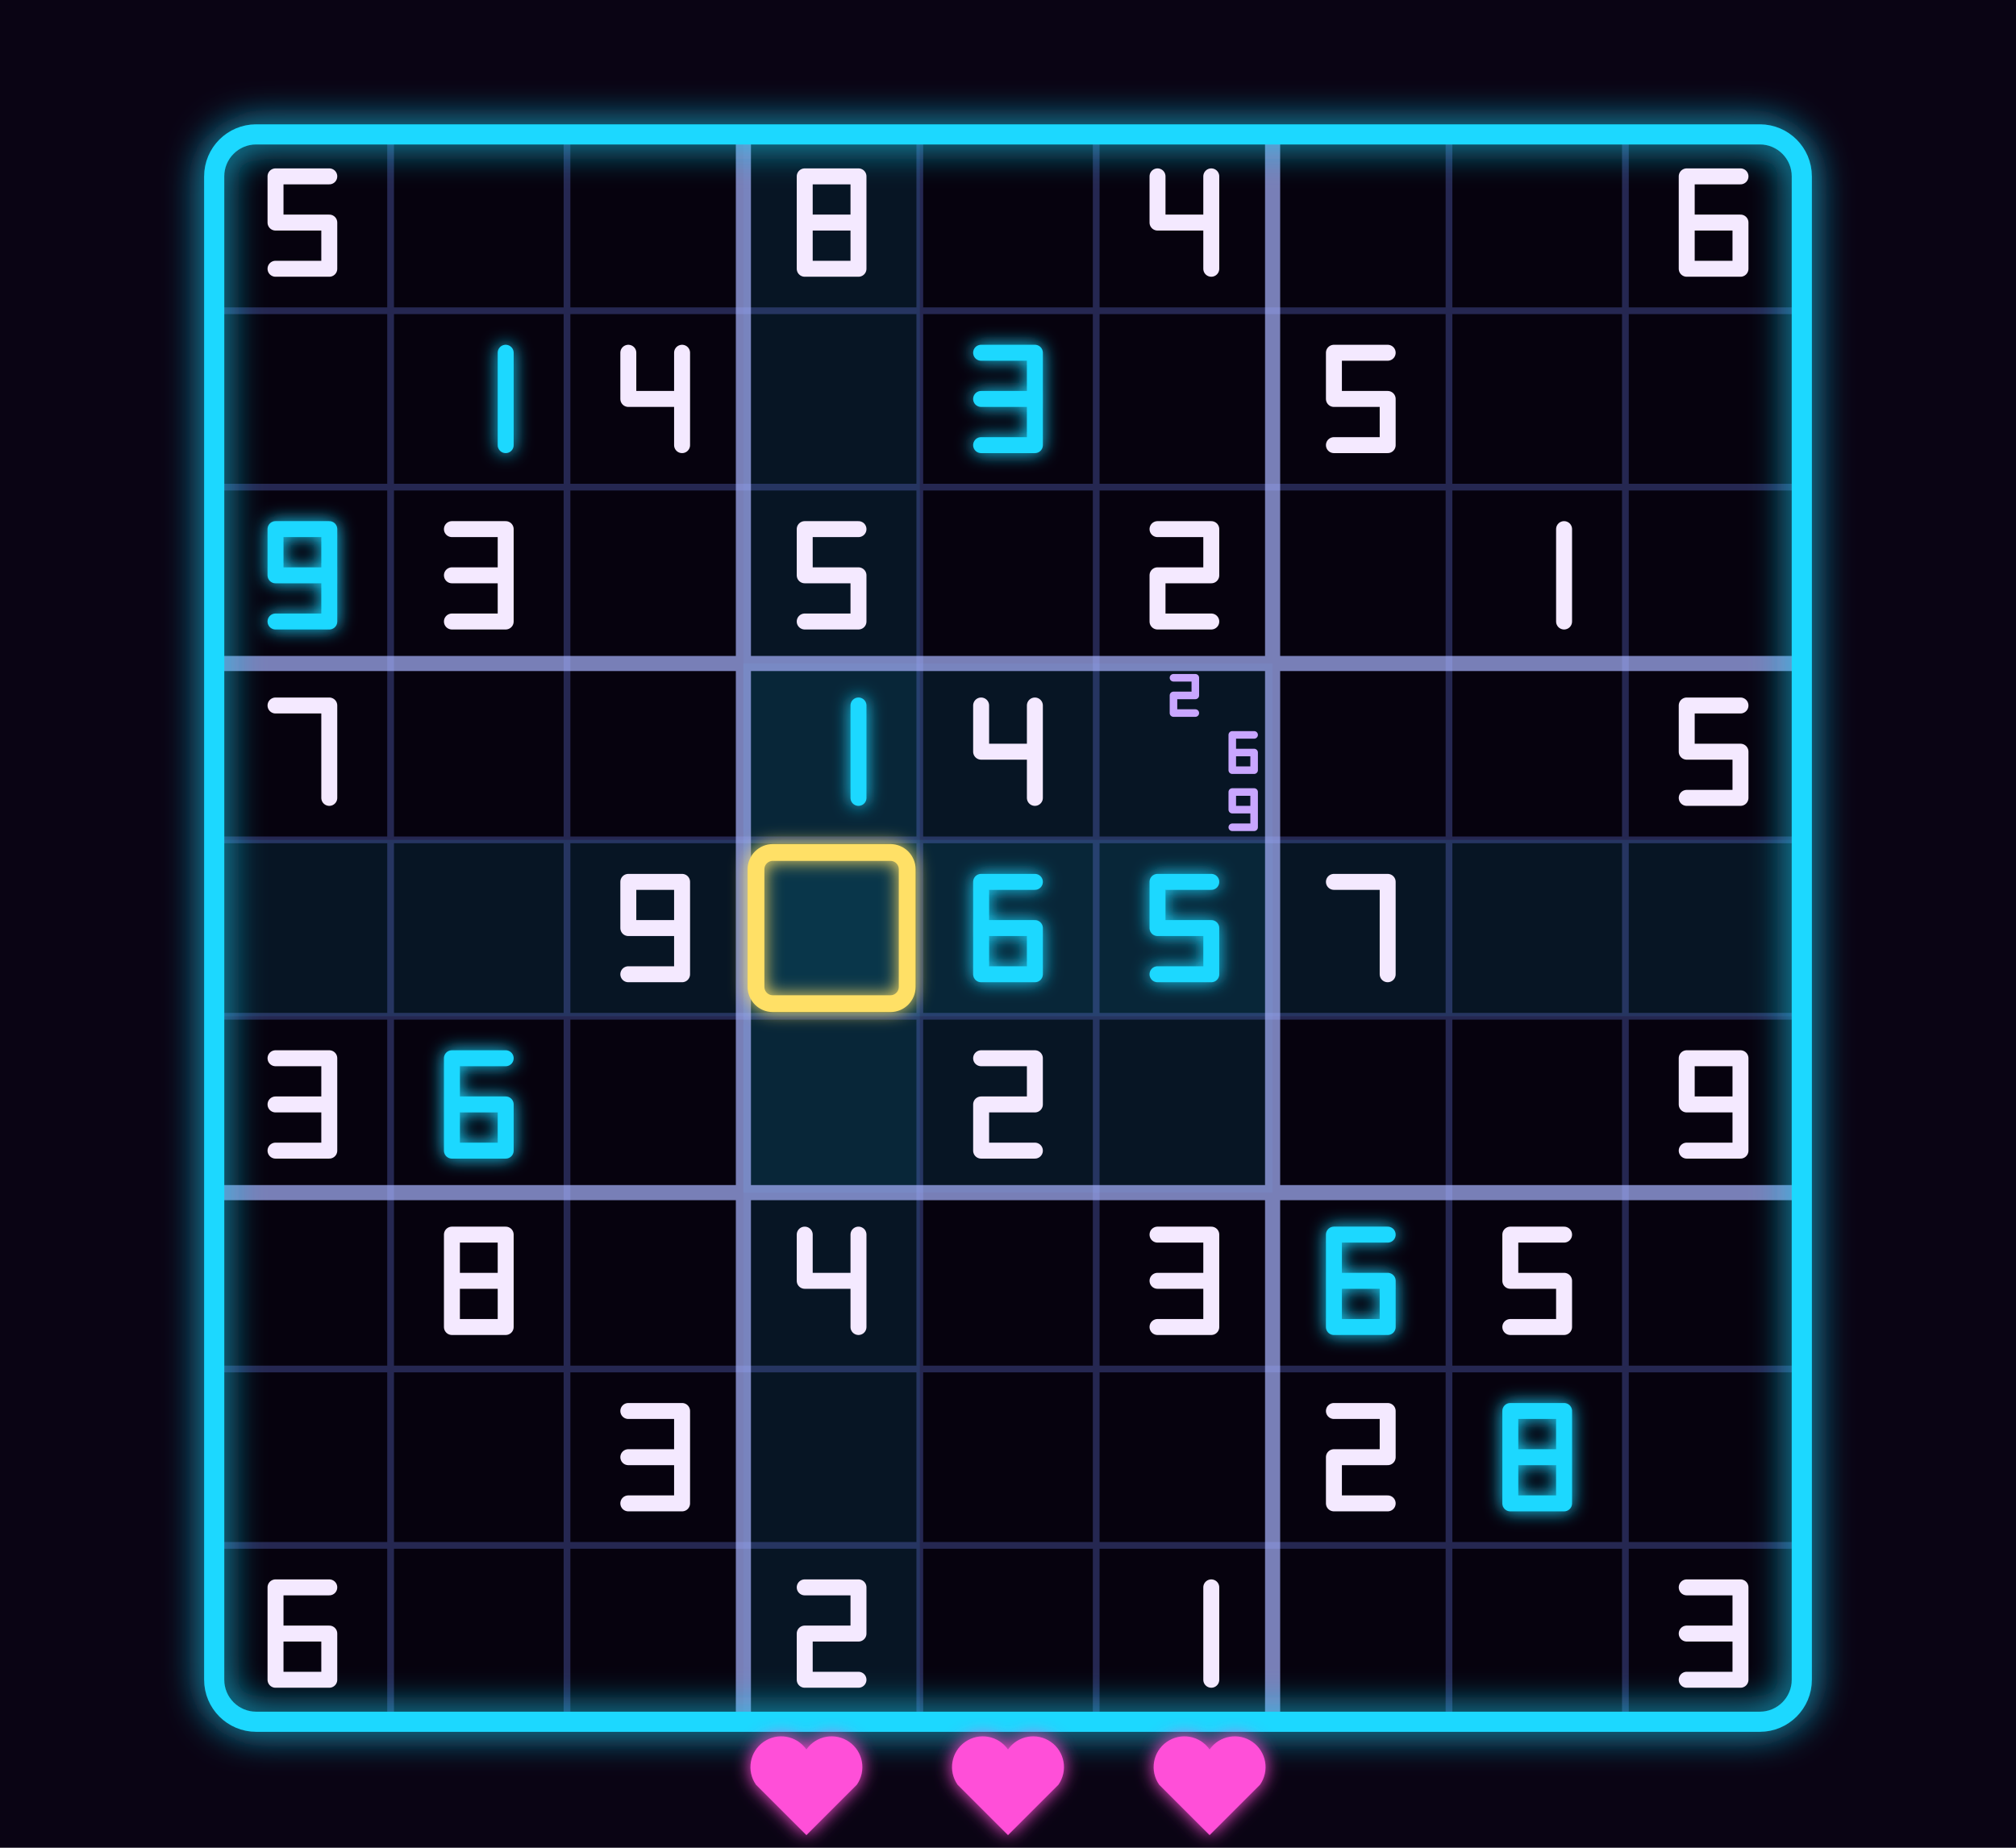
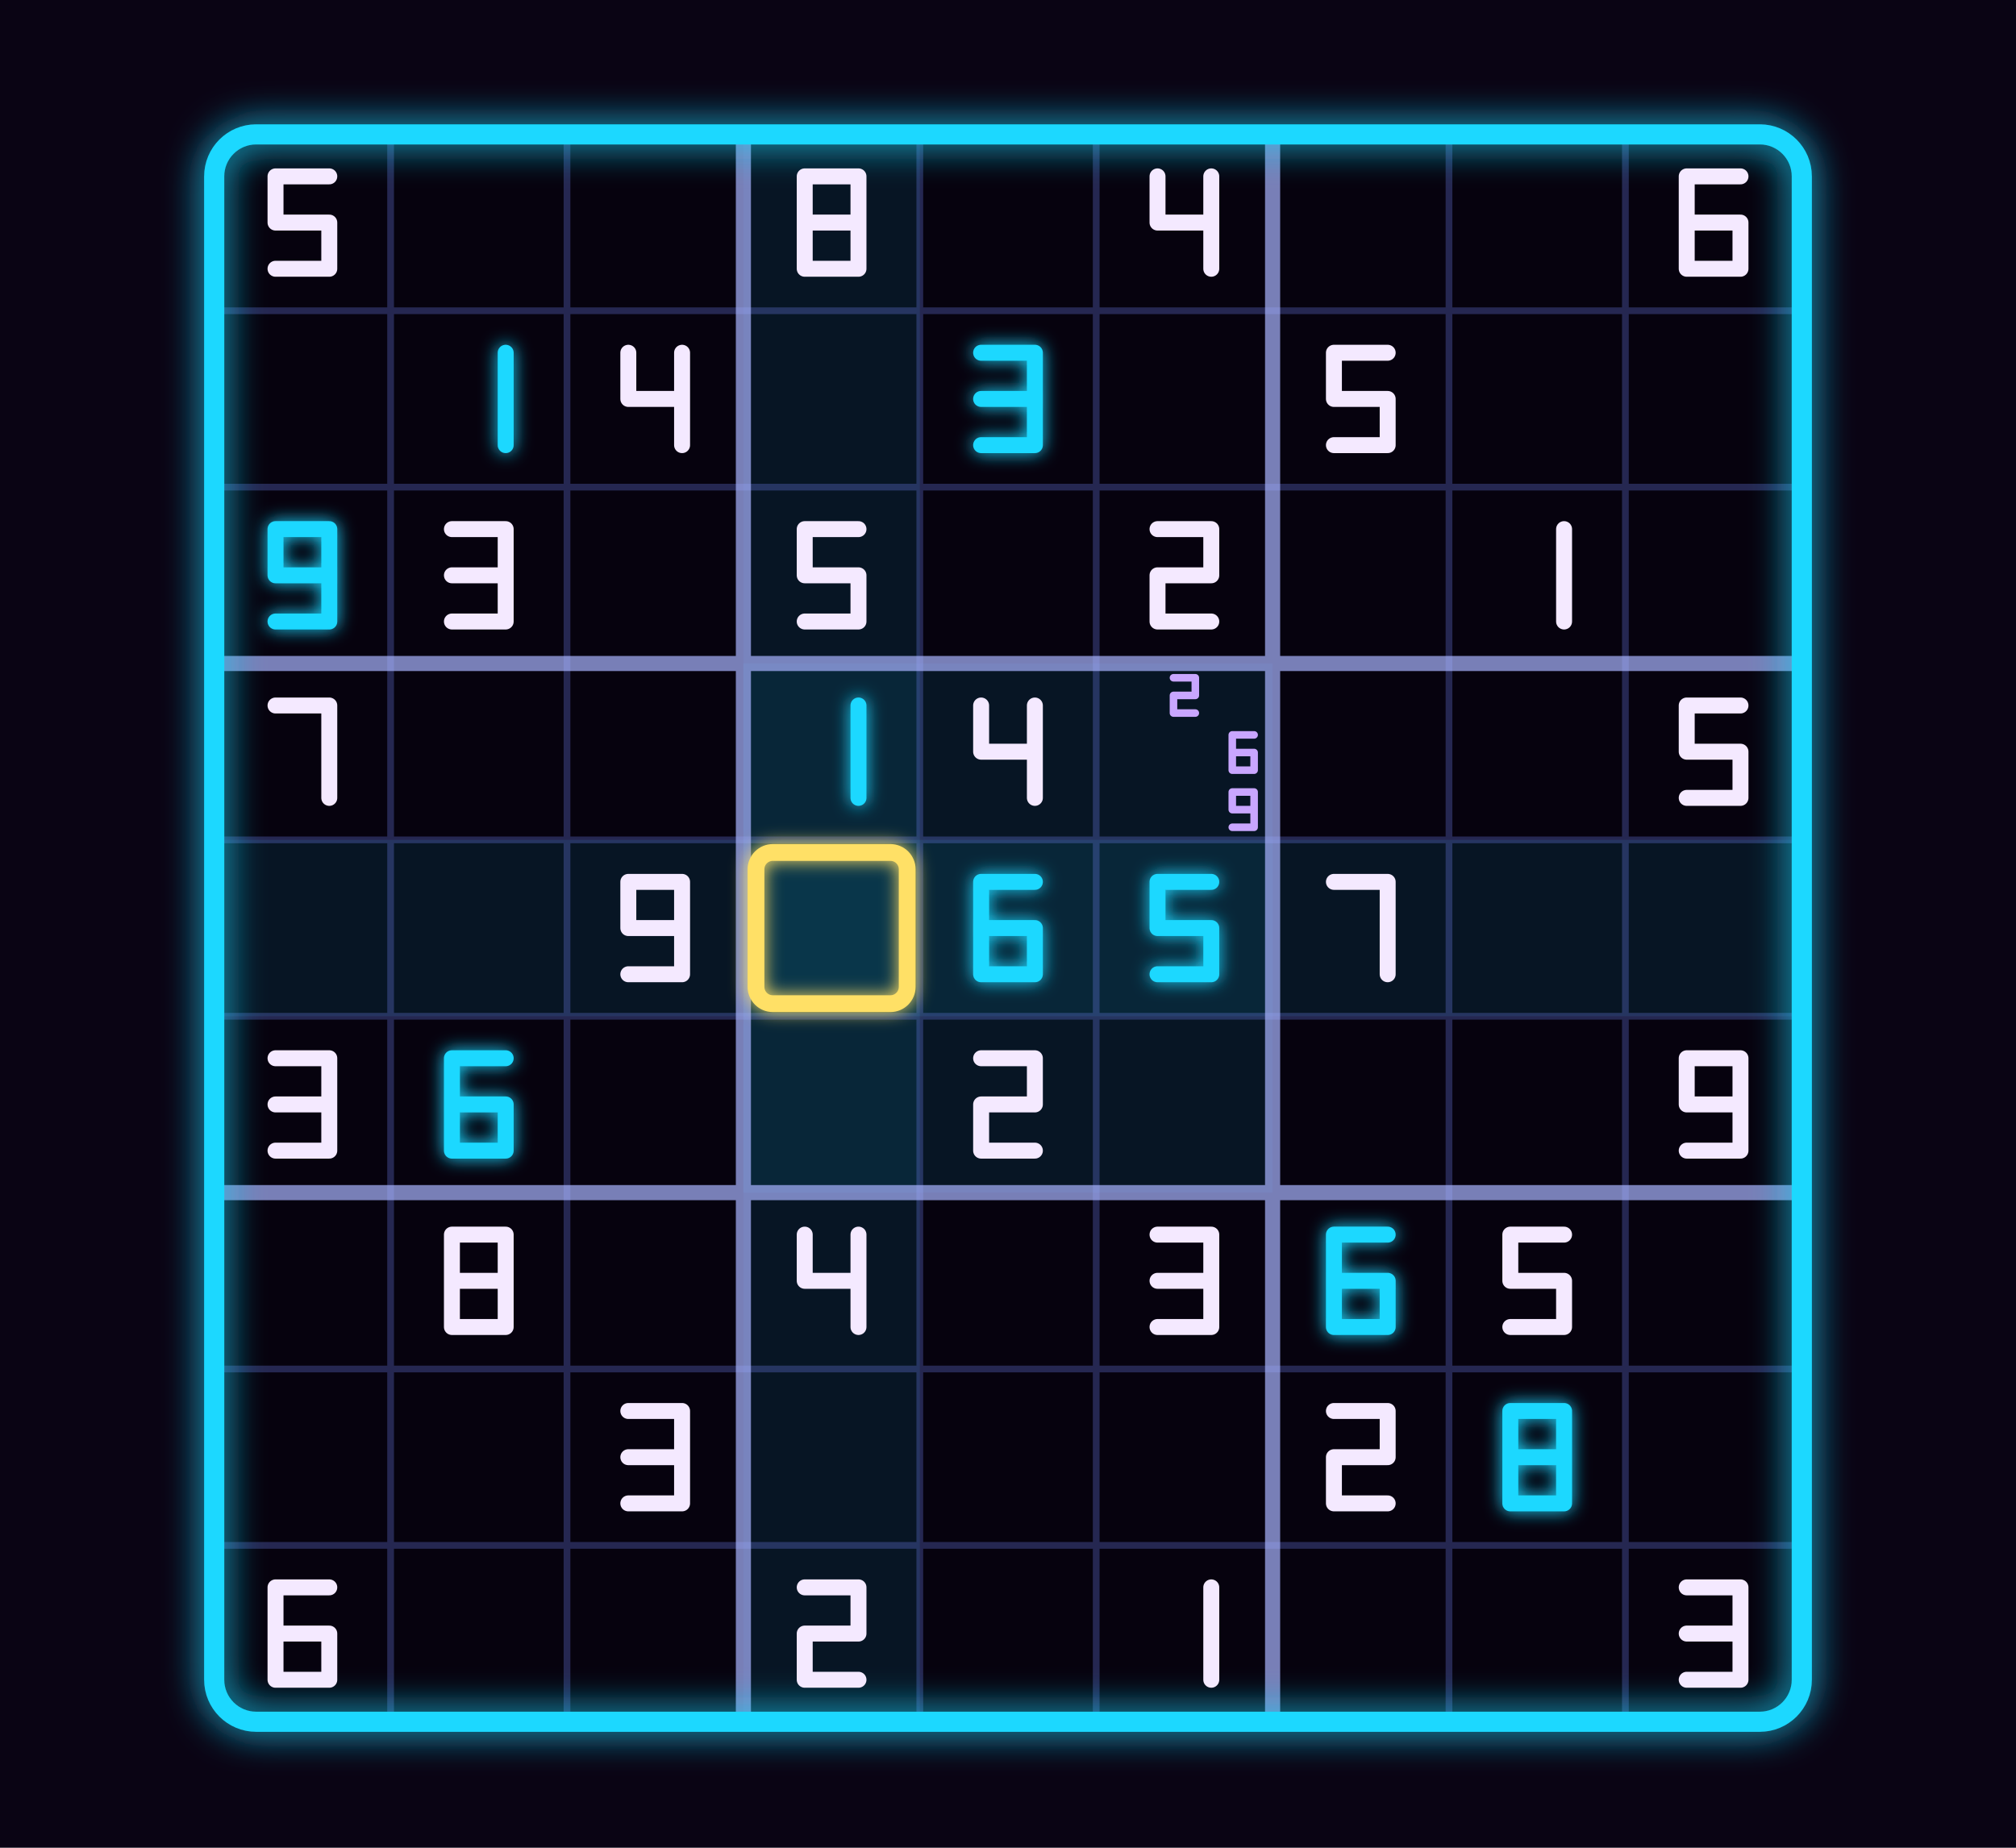
<svg xmlns="http://www.w3.org/2000/svg" viewBox="0 0 240 220">
  <defs>
    <filter id="glow" x="-50%" y="-50%" width="200%" height="200%">
      <feGaussianBlur stdDeviation="2.2" result="b" />
      <feMerge>
        <feMergeNode in="b" />
        <feMergeNode in="SourceGraphic" />
      </feMerge>
    </filter>
    <filter id="glow-s" x="-50%" y="-50%" width="200%" height="200%">
      <feGaussianBlur stdDeviation="1" result="b" />
      <feMerge>
        <feMergeNode in="b" />
        <feMergeNode in="SourceGraphic" />
      </feMerge>
    </filter>
  </defs>
  <rect width="240" height="220" fill="#0a0414" />
  <rect x="25.5" y="16" width="189" height="189" rx="5" fill="#06020e" />
  <g fill="#1fd8ff" fill-opacity=".09">
    <rect x="25.5" y="100" width="189" height="21" />
    <rect x="88.5" y="16" width="21" height="189" />
    <rect x="88.5" y="79" width="63" height="63" />
  </g>
  <path d="M46.5 16V205M25.5 37H214.5M67.5 16V205M25.5 58H214.5M109.5 16V205M25.5 100H214.5M130.5 16V205M25.5 121H214.5M172.5 16V205M25.5 163H214.5M193.5 16V205M25.5 184H214.5" stroke="#7888ff" stroke-opacity=".28" stroke-width="0.8" />
  <path d="M88.5 16V205M25.5 79H214.5M151.5 16V205M25.5 142H214.5" stroke="#a9b4ff" stroke-opacity=".7" stroke-width="1.8" />
  <rect x="25.5" y="16" width="189" height="189" rx="5" fill="none" stroke="#1fd8ff" stroke-width="2.4" filter="url(#glow)" />
  <path d="M32.8 21L39.2 21M32.8 21L32.8 26.5M32.8 26.5L39.2 26.5M39.2 26.5L39.2 32M32.8 32L39.2 32M95.8 21L102.2 21M102.2 21L102.2 26.5M102.2 26.5L102.2 32M95.8 32L102.2 32M95.8 26.5L95.8 32M95.8 21L95.8 26.5M95.8 26.5L102.2 26.5M137.8 21L137.8 26.5M137.8 26.5L144.2 26.5M144.2 21L144.2 26.5M144.2 26.5L144.2 32M200.8 21L207.2 21M200.8 21L200.8 26.5M200.8 26.5L207.2 26.5M200.8 26.5L200.8 32M200.8 32L207.2 32M207.2 26.5L207.2 32M74.8 42L74.8 47.5M74.8 47.5L81.2 47.5M81.2 42L81.2 47.5M81.2 47.5L81.2 53M158.8 42L165.2 42M158.8 42L158.8 47.5M158.8 47.5L165.2 47.5M165.2 47.5L165.2 53M158.8 53L165.2 53M53.8 63L60.2 63M60.2 63L60.2 68.5M53.8 68.5L60.2 68.5M60.2 68.5L60.2 74M53.8 74L60.2 74M95.8 63L102.2 63M95.8 63L95.8 68.5M95.8 68.5L102.2 68.5M102.2 68.5L102.2 74M95.8 74L102.2 74M137.8 63L144.2 63M144.2 63L144.2 68.5M137.8 68.5L144.2 68.5M137.8 68.5L137.8 74M137.8 74L144.2 74M186.2 63L186.2 68.5M186.2 68.5L186.2 74M32.8 84L39.2 84M39.2 84L39.2 89.5M39.2 89.5L39.2 95M116.8 84L116.8 89.5M116.8 89.5L123.2 89.5M123.2 84L123.2 89.5M123.2 89.5L123.2 95M200.8 84L207.2 84M200.8 84L200.8 89.5M200.8 89.5L207.2 89.5M207.2 89.5L207.2 95M200.8 95L207.2 95M74.8 105L81.2 105M81.2 105L81.2 110.5M74.8 105L74.8 110.5M74.8 110.5L81.2 110.5M81.2 110.5L81.2 116M74.8 116L81.2 116M158.8 105L165.2 105M165.2 105L165.2 110.5M165.2 110.5L165.2 116M32.8 126L39.2 126M39.2 126L39.2 131.5M32.8 131.5L39.2 131.5M39.2 131.5L39.2 137M32.8 137L39.2 137M116.8 126L123.2 126M123.2 126L123.2 131.5M116.8 131.5L123.2 131.5M116.8 131.5L116.8 137M116.8 137L123.2 137M200.8 126L207.2 126M207.2 126L207.2 131.5M200.8 126L200.8 131.5M200.8 131.5L207.2 131.5M207.2 131.5L207.2 137M200.8 137L207.2 137M53.8 147L60.2 147M60.2 147L60.2 152.5M60.2 152.5L60.2 158M53.8 158L60.2 158M53.8 152.5L53.8 158M53.8 147L53.8 152.5M53.8 152.5L60.2 152.5M95.8 147L95.8 152.5M95.8 152.5L102.2 152.5M102.2 147L102.2 152.5M102.2 152.5L102.2 158M137.8 147L144.2 147M144.2 147L144.2 152.5M137.8 152.5L144.2 152.5M144.2 152.5L144.2 158M137.8 158L144.2 158M179.8 147L186.2 147M179.8 147L179.8 152.5M179.8 152.5L186.2 152.5M186.2 152.5L186.2 158M179.8 158L186.2 158M74.8 168L81.2 168M81.2 168L81.2 173.5M74.8 173.5L81.2 173.5M81.2 173.5L81.2 179M74.8 179L81.2 179M158.8 168L165.2 168M165.2 168L165.2 173.5M158.8 173.5L165.2 173.5M158.8 173.5L158.8 179M158.8 179L165.2 179M32.8 189L39.2 189M32.8 189L32.8 194.5M32.8 194.5L39.2 194.5M32.8 194.5L32.8 200M32.8 200L39.2 200M39.2 194.5L39.2 200M95.8 189L102.2 189M102.2 189L102.2 194.5M95.8 194.5L102.2 194.5M95.8 194.5L95.8 200M95.8 200L102.2 200M144.2 189L144.2 194.5M144.2 194.5L144.2 200M200.8 189L207.2 189M207.2 189L207.2 194.5M200.8 194.5L207.2 194.5M207.2 194.5L207.2 200M200.8 200L207.2 200" fill="none" stroke="#f4e9ff" stroke-width="1.9" stroke-linecap="round" stroke-linejoin="round" />
  <path d="M60.2 42L60.2 47.5M60.2 47.5L60.2 53M116.8 42L123.2 42M123.2 42L123.2 47.5M116.8 47.5L123.2 47.5M123.2 47.5L123.2 53M116.8 53L123.2 53M32.8 63L39.2 63M39.2 63L39.2 68.5M32.8 63L32.8 68.5M32.8 68.5L39.2 68.5M39.2 68.5L39.2 74M32.8 74L39.2 74M102.2 84L102.2 89.5M102.2 89.5L102.2 95M116.8 105L123.2 105M116.8 105L116.8 110.5M116.8 110.5L123.2 110.5M116.8 110.5L116.8 116M116.8 116L123.2 116M123.2 110.5L123.2 116M137.8 105L144.2 105M137.8 105L137.8 110.5M137.8 110.5L144.2 110.5M144.2 110.5L144.2 116M137.8 116L144.2 116M53.8 126L60.2 126M53.8 126L53.8 131.5M53.8 131.5L60.2 131.5M53.8 131.5L53.8 137M53.8 137L60.2 137M60.2 131.5L60.2 137M158.8 147L165.2 147M158.8 147L158.8 152.5M158.8 152.5L165.2 152.5M158.8 152.5L158.8 158M158.8 158L165.2 158M165.2 152.5L165.2 158M179.8 168L186.2 168M186.2 168L186.2 173.5M186.2 173.5L186.2 179M179.8 179L186.2 179M179.8 173.5L179.8 179M179.8 168L179.8 173.5M179.8 173.5L186.2 173.5" fill="none" stroke="#1fd8ff" stroke-width="1.9" stroke-linecap="round" stroke-linejoin="round" filter="url(#glow-s)" />
  <path d="M139.7 80.7L142.3 80.7M142.3 80.7L142.3 82.8M139.7 82.8L142.3 82.8M139.7 82.8L139.7 84.9M139.7 84.9L142.3 84.9M146.7 87.5L149.3 87.5M146.7 87.5L146.7 89.6M146.7 89.6L149.3 89.6M146.7 89.6L146.7 91.7M146.7 91.7L149.3 91.7M149.3 89.6L149.3 91.7M146.7 94.3L149.3 94.3M149.3 94.3L149.3 96.4M146.7 94.3L146.7 96.4M146.7 96.4L149.3 96.4M149.3 96.4L149.3 98.5M146.7 98.5L149.3 98.5" fill="none" stroke="#c9a6ff" stroke-width="0.9" stroke-linecap="round" stroke-linejoin="round" />
  <rect x="90" y="101.5" width="18" height="18" rx="2" fill="none" stroke="#ffe066" stroke-width="2" filter="url(#glow-s)" />
-   <path d="M96 218.5 l-6 -6 a3.4 3.4 0 0 1 6 -4.2 a3.4 3.4 0 0 1 6 4.2 z" fill="#ff4fd8" filter="url(#glow-s)" />
-   <path d="M120 218.5 l-6 -6 a3.4 3.4 0 0 1 6 -4.2 a3.4 3.4 0 0 1 6 4.2 z" fill="#ff4fd8" filter="url(#glow-s)" />
-   <path d="M144 218.5 l-6 -6 a3.4 3.4 0 0 1 6 -4.2 a3.4 3.4 0 0 1 6 4.2 z" fill="#ff4fd8" filter="url(#glow-s)" />
</svg>
